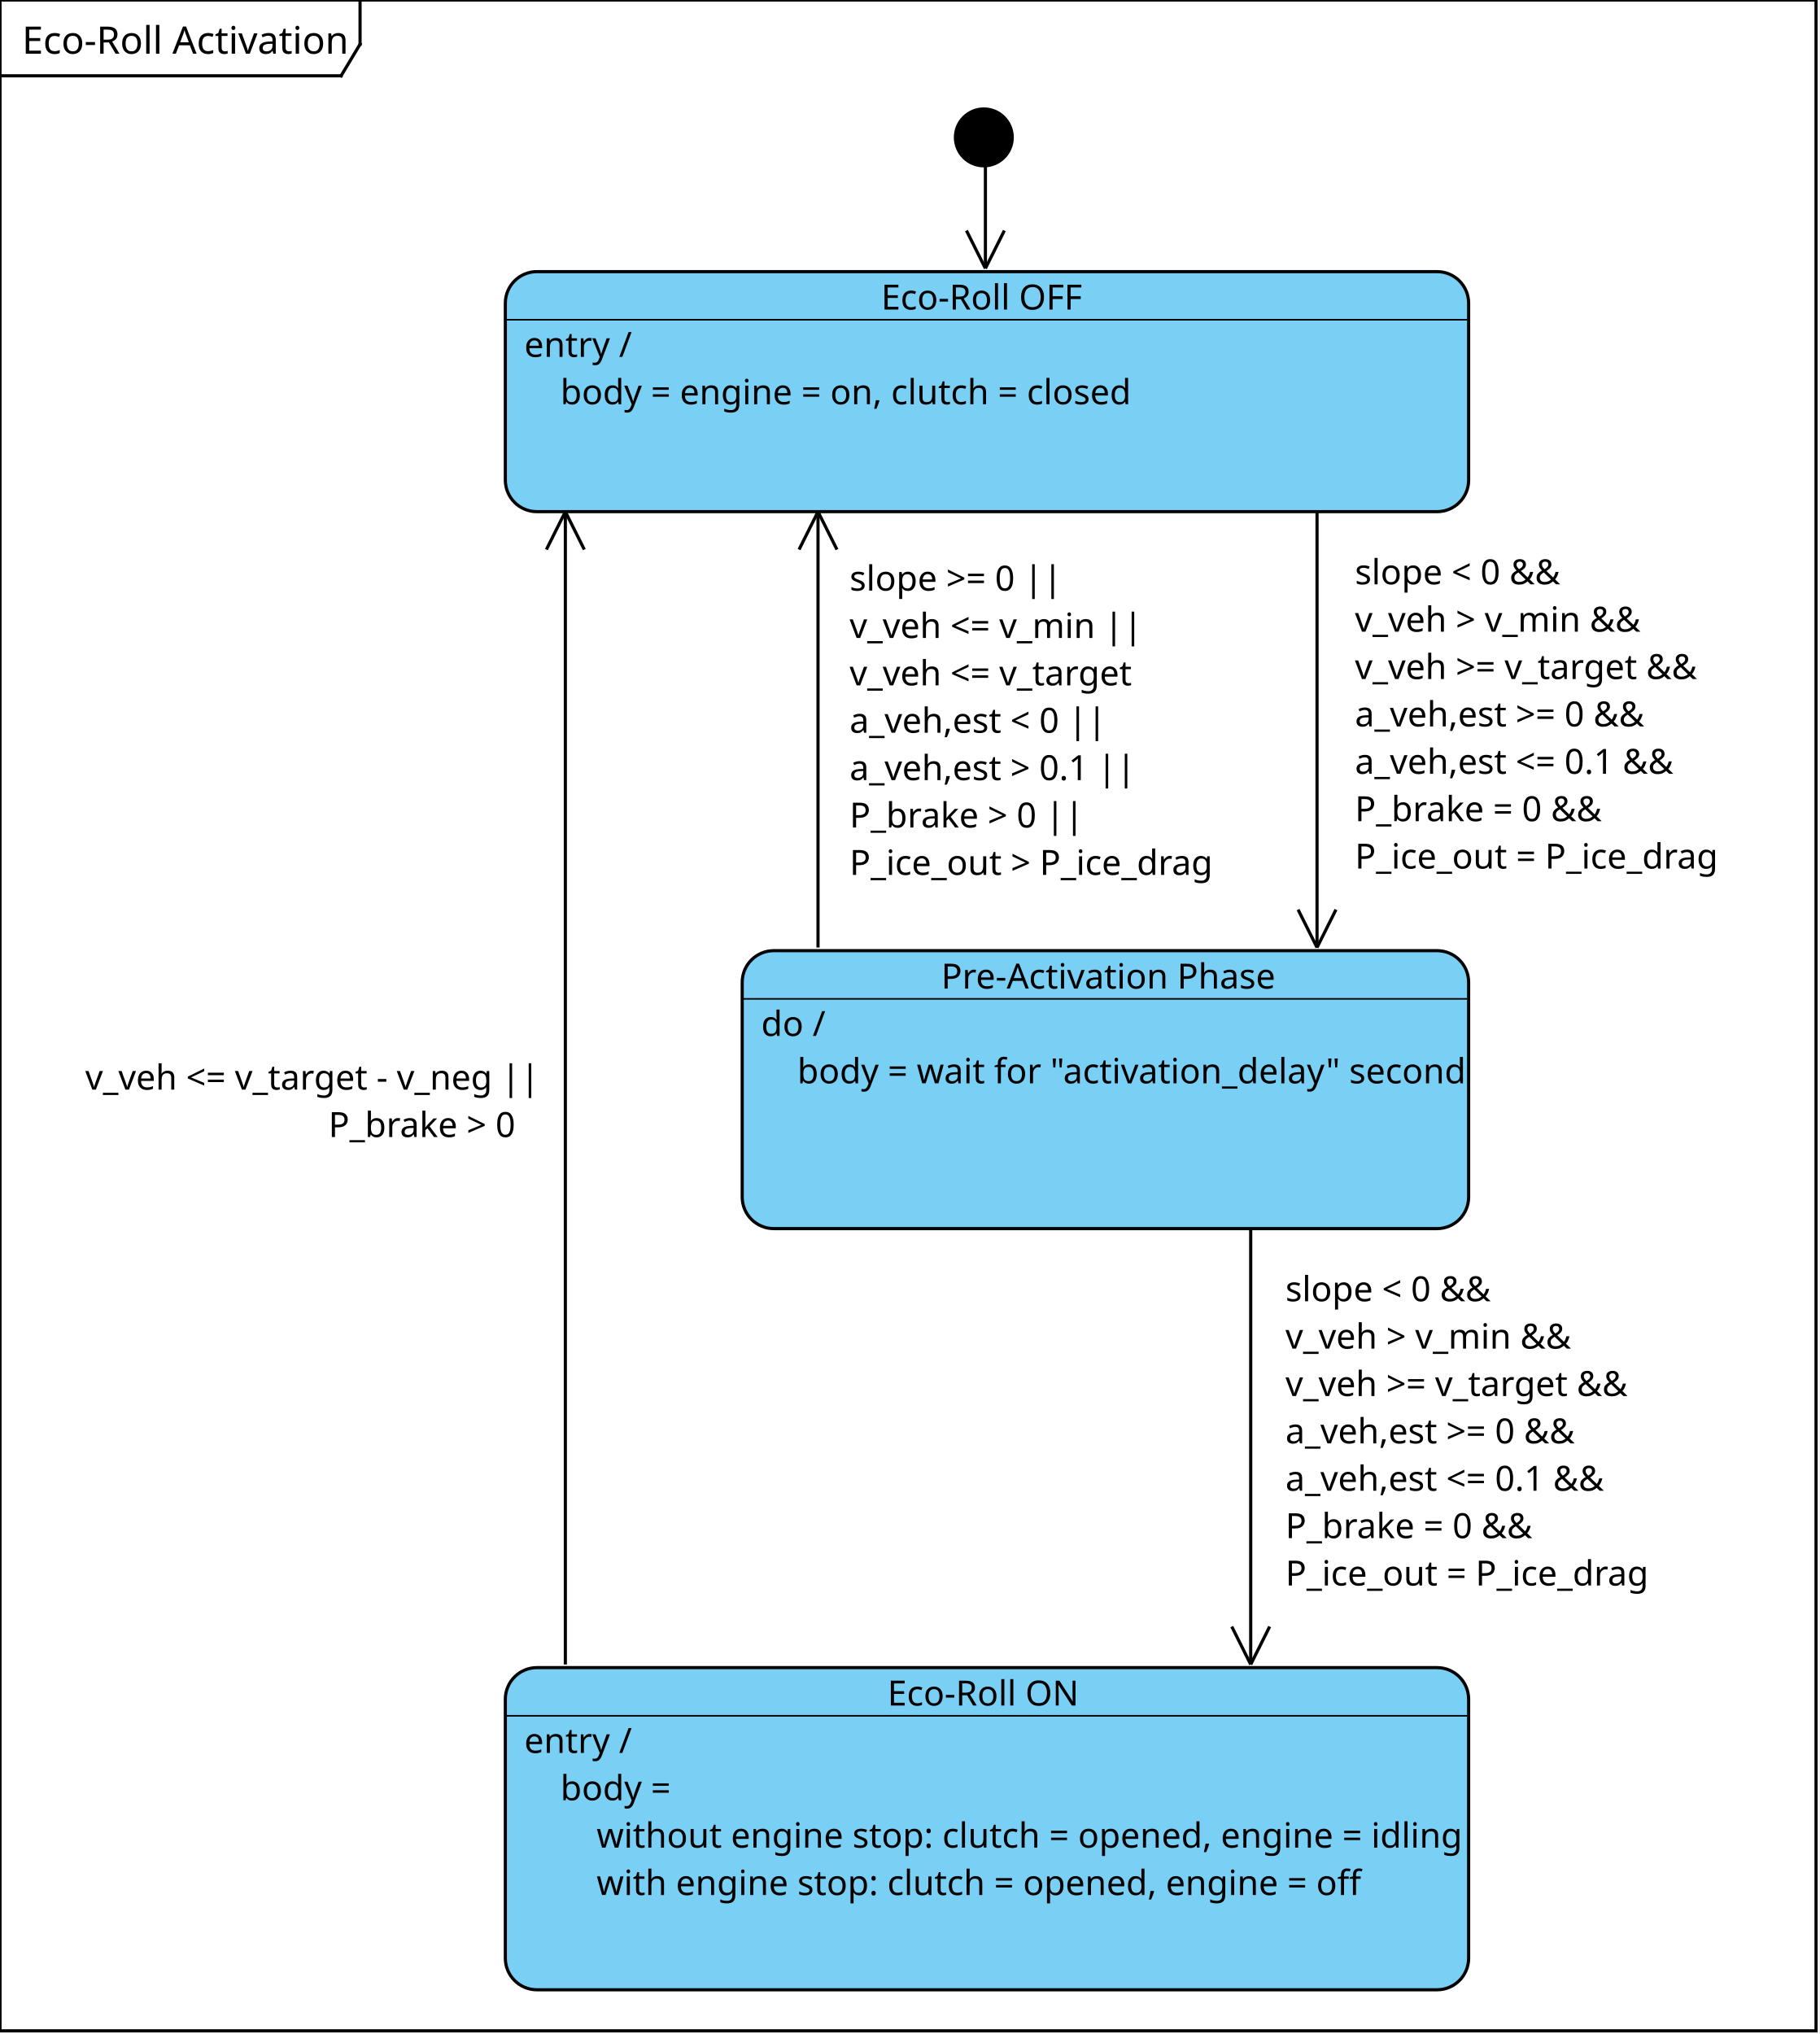
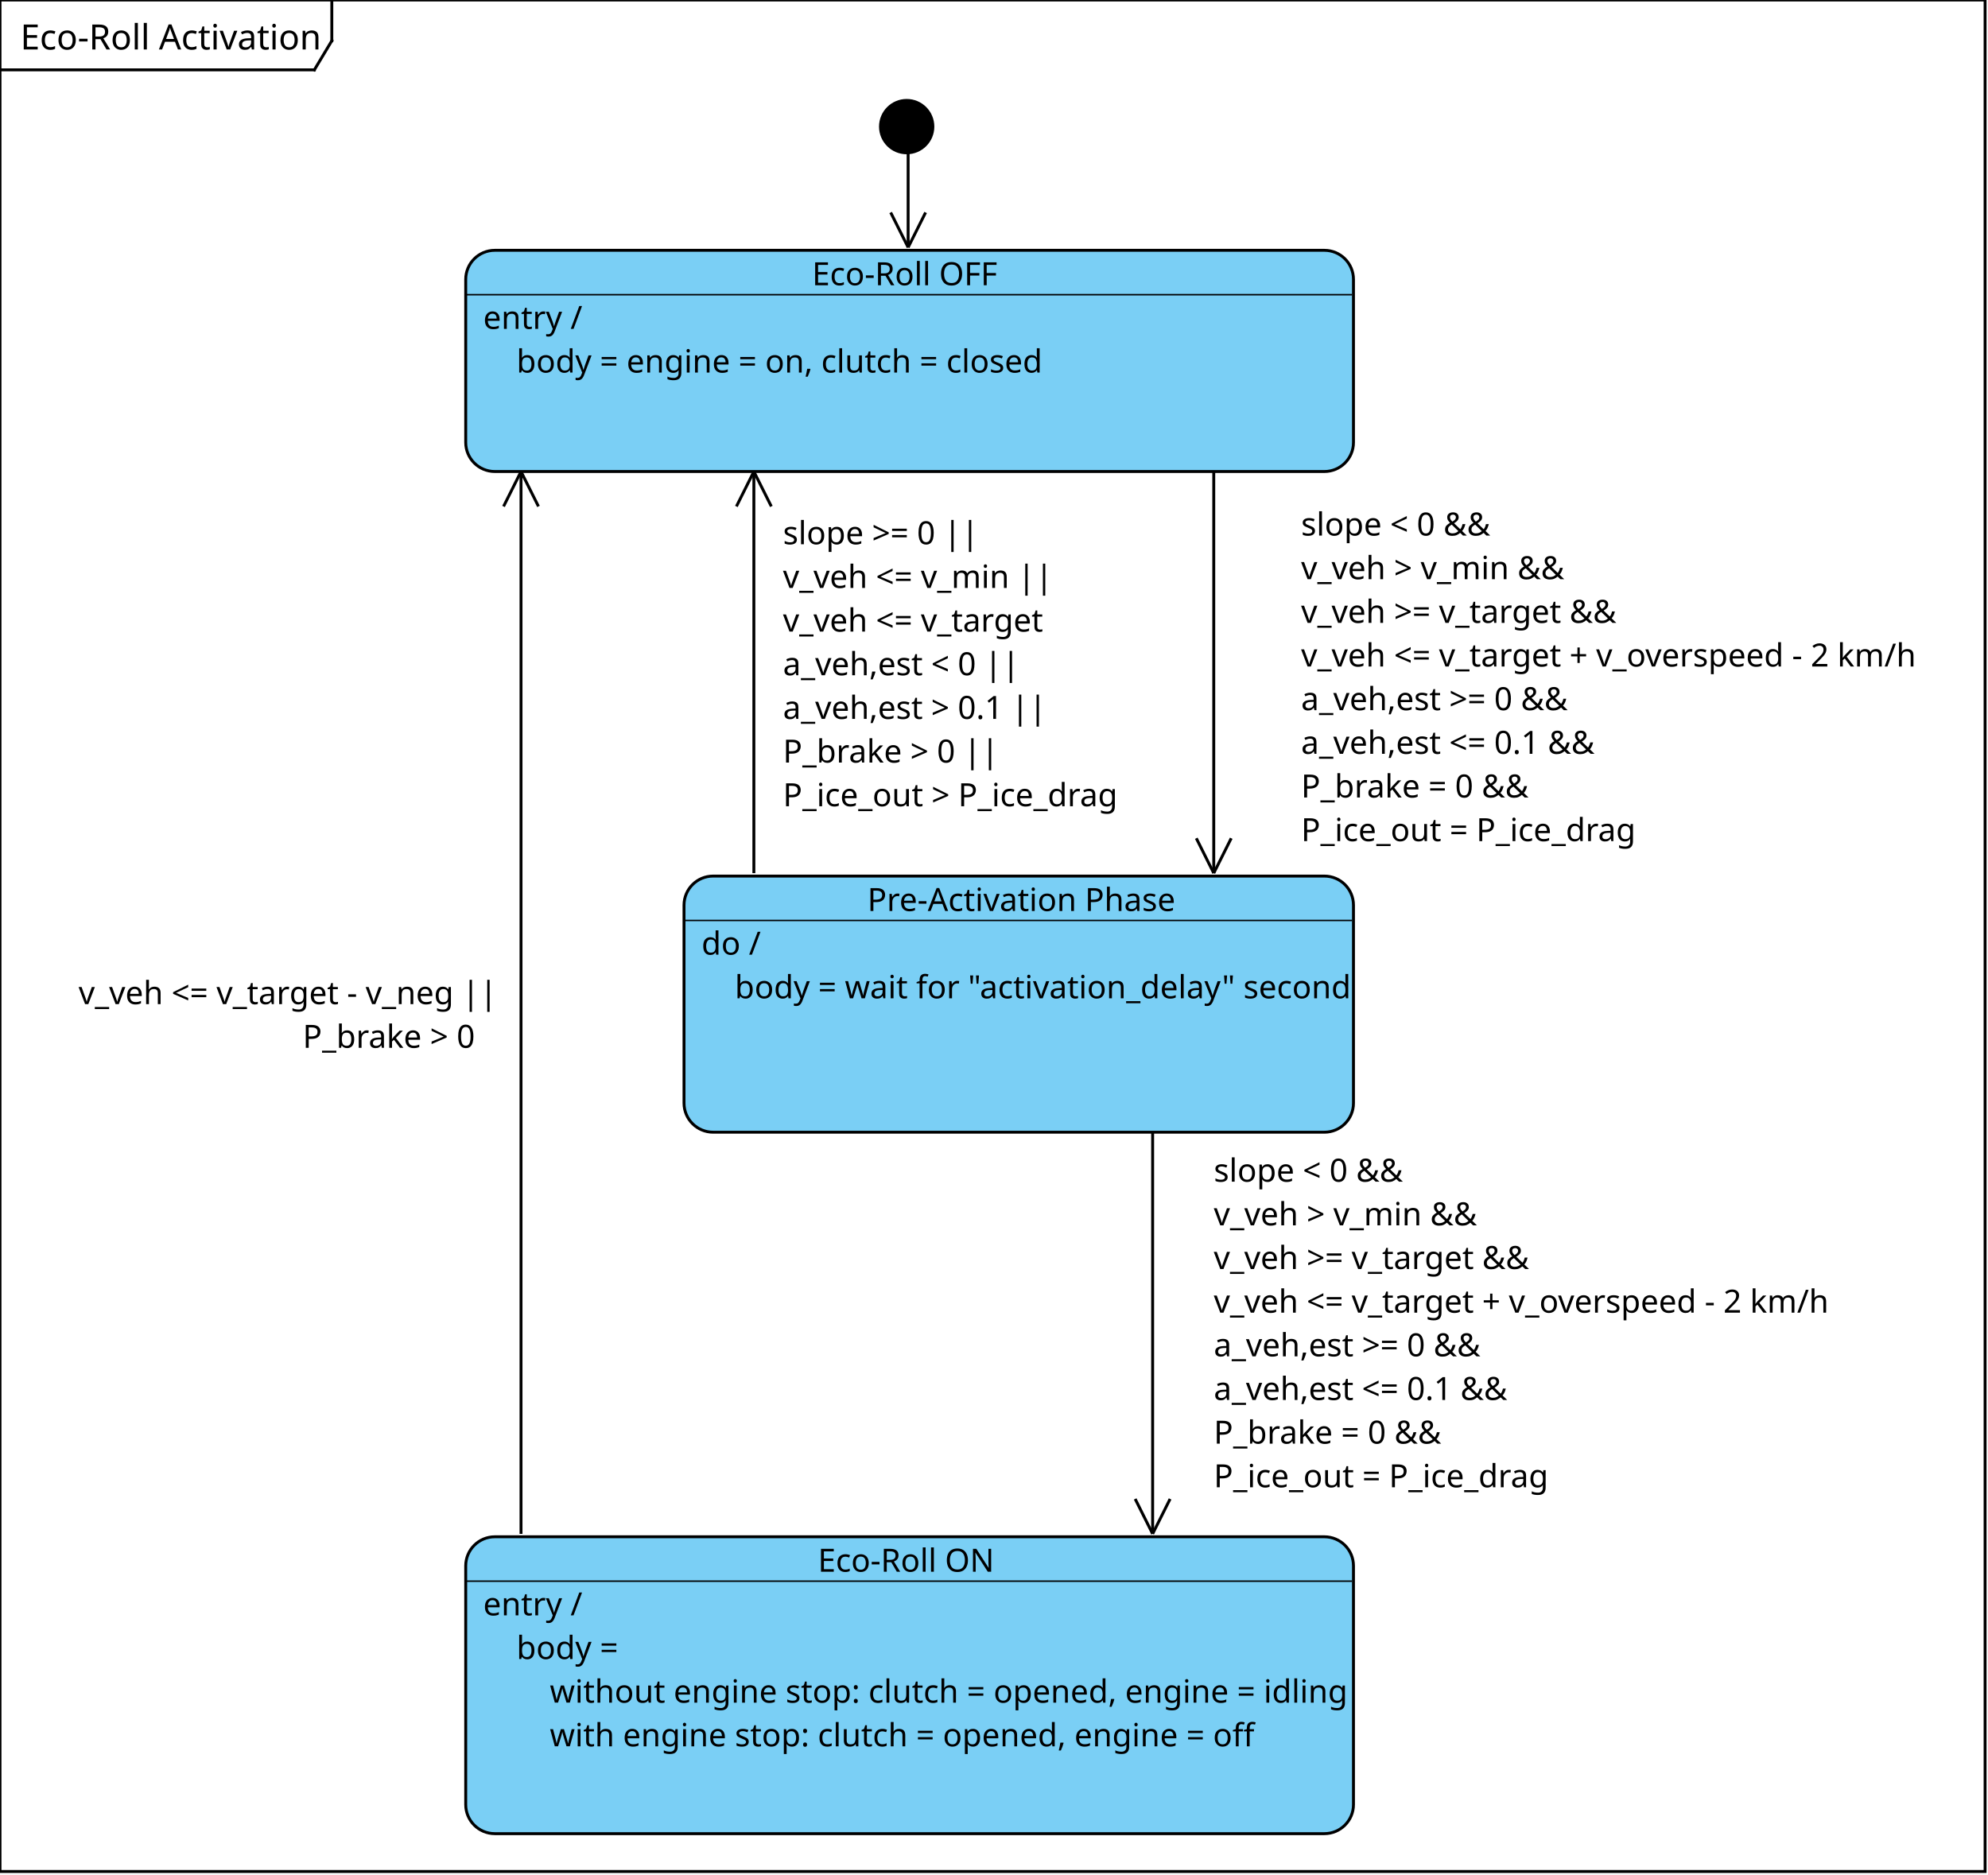
- <svg xmlns="http://www.w3.org/2000/svg" fill-opacity="0" color-rendering="auto" color-interpolation="auto" text-rendering="auto" stroke="rgb(0,0,0)" stroke-linecap="square" width="576" stroke-miterlimit="10" shape-rendering="auto" stroke-opacity="0" fill="rgb(0,0,0)" stroke-dasharray="none" font-weight="normal" stroke-width="1" height="644" font-family="'Dialog'" font-style="normal" stroke-linejoin="miter" font-size="12px" stroke-dashoffset="0" image-rendering="auto">
+ <svg xmlns="http://www.w3.org/2000/svg" fill-opacity="0" color-rendering="auto" color-interpolation="auto" text-rendering="auto" stroke="rgb(0,0,0)" stroke-linecap="square" width="683" stroke-miterlimit="10" shape-rendering="auto" stroke-opacity="0" fill="rgb(0,0,0)" stroke-dasharray="none" font-weight="normal" stroke-width="1" height="644" font-family="'Dialog'" font-style="normal" stroke-linejoin="miter" font-size="12px" stroke-dashoffset="0" image-rendering="auto">
  <defs id="genericDefs" />
  <g>
    <defs id="defs1">
      <clipPath clipPathUnits="userSpaceOnUse" id="clipPath1">
        <path d="M-7 -7 L31 -7 L31 31 L-7 31 L-7 -7 Z" />
      </clipPath>
      <clipPath clipPathUnits="userSpaceOnUse" id="clipPath2">
        <path d="M-7 -7 L316 -7 L316 87 L-7 87 L-7 -7 Z" />
      </clipPath>
      <clipPath clipPathUnits="userSpaceOnUse" id="clipPath3">
        <path d="M0 0 L0 32 L305 32 L305 0 Z" />
      </clipPath>
      <clipPath clipPathUnits="userSpaceOnUse" id="clipPath4">
        <path d="M-7 -7 L241 -7 L241 99 L-7 99 L-7 -7 Z" />
      </clipPath>
      <clipPath clipPathUnits="userSpaceOnUse" id="clipPath5">
        <path d="M0 0 L0 32 L230 32 L230 0 Z" />
      </clipPath>
      <clipPath clipPathUnits="userSpaceOnUse" id="clipPath6">
        <path d="M-7 -7 L316 -7 L316 113 L-7 113 L-7 -7 Z" />
      </clipPath>
      <clipPath clipPathUnits="userSpaceOnUse" id="clipPath7">
        <path d="M0 0 L0 62 L305 62 L305 0 Z" />
      </clipPath>
      <clipPath clipPathUnits="userSpaceOnUse" id="clipPath8">
        <path d="M-305 -15 L610 -15 L610 30 L-305 30 L-305 -15 Z" />
      </clipPath>
      <clipPath clipPathUnits="userSpaceOnUse" id="clipPath9">
        <path d="M-230 -15 L460 -15 L460 30 L-230 30 L-230 -15 Z" />
      </clipPath>
      <clipPath clipPathUnits="userSpaceOnUse" id="clipPath10">
        <path d="M0 0 L104 0 L104 242 L0 242 L0 0 Z" />
      </clipPath>
      <clipPath clipPathUnits="userSpaceOnUse" id="clipPath11">
-         <path d="M0 0 L0 63 L35 63 L35 168 L0 168 L0 242 L104 242 L104 166 L57 166 L57 61 L104 61 L104 0 Z" />
+         <path d="M0 0 L0 63 L35 63 L35 168 L0 168 L0 242 L104 242 L104 180 L75 180 L75 60 L104 60 L104 0 Z" />
      </clipPath>
      <clipPath clipPathUnits="userSpaceOnUse" id="clipPath12">
-         <path d="M0 0 L0 242 L104 242 L104 166 L56 166 L56 61 L104 61 L104 0 Z" />
+         <path d="M0 0 L0 242 L104 242 L104 175 L66 175 L66 55 L104 55 L104 0 Z" />
      </clipPath>
      <clipPath clipPathUnits="userSpaceOnUse" id="clipPath13">
        <path d="M0 0 L0 242 L104 242 L104 168 L55 168 L55 63 L104 63 L104 0 Z" />
      </clipPath>
      <clipPath clipPathUnits="userSpaceOnUse" id="clipPath14">
        <path d="M0 0 L104 0 L104 469 L0 469 L0 0 Z" />
      </clipPath>
      <clipPath clipPathUnits="userSpaceOnUse" id="clipPath15">
        <path d="M0 0 L0 221 L40 221 L40 251 L0 251 L0 469 L104 469 L104 0 Z" />
      </clipPath>
      <clipPath clipPathUnits="userSpaceOnUse" id="clipPath16">
        <path d="M0 0 L104 0 L104 137 L0 137 L0 0 Z" />
      </clipPath>
      <clipPath clipPathUnits="userSpaceOnUse" id="clipPath17">
        <path d="M0 0 L0 137 L104 137 L104 0 Z" />
      </clipPath>
      <clipPath clipPathUnits="userSpaceOnUse" id="clipPath18">
        <path d="M-157 -30 L314 -30 L314 60 L-157 60 L-157 -30 Z" />
      </clipPath>
      <clipPath clipPathUnits="userSpaceOnUse" id="clipPath19">
        <path d="M-138 -105 L276 -105 L276 210 L-138 210 L-138 -105 Z" />
      </clipPath>
+       <clipPath clipPathUnits="userSpaceOnUse" id="clipPath20">
+         <path d="M-227 -120 L454 -120 L454 240 L-227 240 L-227 -120 Z" />
+       </clipPath>
    </defs>
    <g fill="white" text-rendering="geometricPrecision" fill-opacity="1" stroke-opacity="1" stroke="white">
-       <rect x="0" width="576" height="644" y="0" stroke="none" />
-       <rect x="377" y="88" transform="translate(-377,-88)" fill="none" width="575" image-rendering="optimizeQuality" height="643" stroke="black" />
+       <rect x="0" width="683" height="644" y="0" stroke="none" />
+       <rect x="377" y="88" transform="translate(-377,-88)" fill="none" width="682" image-rendering="optimizeQuality" height="643" stroke="black" />
      <text x="384" y="105" transform="translate(-377,-88)" fill="black" image-rendering="optimizeQuality" stroke="none" xml:space="preserve">Eco-Roll Activation</text>
      <line transform="translate(-377,-88)" fill="none" x1="377" x2="485" y1="112" image-rendering="optimizeQuality" y2="112" stroke="black" />
      <line transform="translate(-377,-88)" fill="none" x1="491" x2="491" y1="88" image-rendering="optimizeQuality" y2="102" stroke="black" />
      <line transform="translate(-377,-88)" fill="none" x1="491" x2="485" y1="102" image-rendering="optimizeQuality" y2="112" stroke="black" />
    </g>
    <g font-size="11px" transform="translate(302,34)" fill-opacity="1" fill="black" text-rendering="geometricPrecision" image-rendering="optimizeQuality" font-family="sans-serif" stroke="black" stroke-opacity="1">
      <circle r="9.5" clip-path="url(#clipPath1)" cx="9.5" cy="9.5" stroke="none" />
    </g>
    <g font-size="11px" transform="translate(160,86)" fill-opacity="1" fill="rgb(122,207,245)" text-rendering="geometricPrecision" image-rendering="optimizeQuality" font-family="sans-serif" stroke="rgb(122,207,245)" stroke-opacity="1">
      <rect x="0" y="0" clip-path="url(#clipPath2)" width="305" rx="10" ry="10" height="76" stroke="none" />
    </g>
    <g stroke-linecap="butt" font-size="11px" transform="translate(160,86)" fill-opacity="1" fill="black" text-rendering="geometricPrecision" image-rendering="optimizeQuality" font-family="sans-serif" stroke-linejoin="round" stroke="black" stroke-opacity="1" stroke-miterlimit="0">
      <rect x="0" y="0" clip-path="url(#clipPath2)" fill="none" width="305" rx="10" ry="10" height="76" />
    </g>
    <g font-size="11px" transform="translate(160,101)" fill-opacity="1" fill="black" text-rendering="geometricPrecision" image-rendering="optimizeQuality" font-family="sans-serif" stroke="black" stroke-opacity="1">
      <text x="6" xml:space="preserve" y="12" clip-path="url(#clipPath3)" stroke="none">entry / </text>
      <text x="6" xml:space="preserve" y="27" clip-path="url(#clipPath3)" stroke="none">    body = engine = on, clutch = closed</text>
    </g>
    <g font-size="11px" transform="translate(160,101)" fill-opacity="1" fill="black" text-rendering="geometricPrecision" image-rendering="optimizeQuality" font-family="sans-serif" stroke="black" stroke-opacity="1">
      <line y2="0" fill="none" x1="0" clip-path="url(#clipPath3)" x2="304" y1="0" />
    </g>
    <g font-size="11px" transform="translate(235,301)" fill-opacity="1" fill="rgb(122,207,245)" text-rendering="geometricPrecision" image-rendering="optimizeQuality" font-family="sans-serif" stroke="rgb(122,207,245)" stroke-opacity="1">
      <rect x="0" y="0" clip-path="url(#clipPath4)" width="230" rx="10" ry="10" height="88" stroke="none" />
    </g>
    <g stroke-linecap="butt" font-size="11px" transform="translate(235,301)" fill-opacity="1" fill="black" text-rendering="geometricPrecision" image-rendering="optimizeQuality" font-family="sans-serif" stroke-linejoin="round" stroke="black" stroke-opacity="1" stroke-miterlimit="0">
      <rect x="0" y="0" clip-path="url(#clipPath4)" fill="none" width="230" rx="10" ry="10" height="88" />
    </g>
    <g font-size="11px" transform="translate(235,316)" fill-opacity="1" fill="black" text-rendering="geometricPrecision" image-rendering="optimizeQuality" font-family="sans-serif" stroke="black" stroke-opacity="1">
      <text x="6" xml:space="preserve" y="12" clip-path="url(#clipPath5)" stroke="none">do / </text>
      <text x="6" xml:space="preserve" y="27" clip-path="url(#clipPath5)" stroke="none">    body = wait for "activation_delay" seconds</text>
    </g>
    <g font-size="11px" transform="translate(235,316)" fill-opacity="1" fill="black" text-rendering="geometricPrecision" image-rendering="optimizeQuality" font-family="sans-serif" stroke="black" stroke-opacity="1">
      <line y2="0" fill="none" x1="0" clip-path="url(#clipPath5)" x2="229" y1="0" />
    </g>
    <g font-size="11px" transform="translate(160,528)" fill-opacity="1" fill="rgb(122,207,245)" text-rendering="geometricPrecision" image-rendering="optimizeQuality" font-family="sans-serif" stroke="rgb(122,207,245)" stroke-opacity="1">
      <rect x="0" y="0" clip-path="url(#clipPath6)" width="305" rx="10" ry="10" height="102" stroke="none" />
    </g>
    <g stroke-linecap="butt" font-size="11px" transform="translate(160,528)" fill-opacity="1" fill="black" text-rendering="geometricPrecision" image-rendering="optimizeQuality" font-family="sans-serif" stroke-linejoin="round" stroke="black" stroke-opacity="1" stroke-miterlimit="0">
      <rect x="0" y="0" clip-path="url(#clipPath6)" fill="none" width="305" rx="10" ry="10" height="102" />
    </g>
    <g font-size="11px" transform="translate(160,543)" fill-opacity="1" fill="black" text-rendering="geometricPrecision" image-rendering="optimizeQuality" font-family="sans-serif" stroke="black" stroke-opacity="1">
      <text x="6" xml:space="preserve" y="12" clip-path="url(#clipPath7)" stroke="none">entry / </text>
      <text x="6" xml:space="preserve" y="27" clip-path="url(#clipPath7)" stroke="none">    body = </text>
      <text x="6" xml:space="preserve" y="42" clip-path="url(#clipPath7)" stroke="none">        without engine stop: clutch = opened, engine = idling</text>
      <text x="6" xml:space="preserve" y="57" clip-path="url(#clipPath7)" stroke="none">        with engine stop: clutch = opened, engine = off</text>
    </g>
    <g font-size="11px" transform="translate(160,543)" fill-opacity="1" fill="black" text-rendering="geometricPrecision" image-rendering="optimizeQuality" font-family="sans-serif" stroke="black" stroke-opacity="1">
      <line y2="0" fill="none" x1="0" clip-path="url(#clipPath7)" x2="304" y1="0" />
    </g>
    <g font-size="11px" transform="translate(160,86)" fill-opacity="1" fill="black" text-rendering="geometricPrecision" image-rendering="optimizeQuality" font-family="sans-serif" stroke="black" stroke-opacity="1">
      <text x="119" xml:space="preserve" y="12" clip-path="url(#clipPath8)" stroke="none">Eco-Roll OFF</text>
    </g>
    <g font-size="11px" transform="translate(235,301)" fill-opacity="1" fill="black" text-rendering="geometricPrecision" image-rendering="optimizeQuality" font-family="sans-serif" stroke="black" stroke-opacity="1">
      <text x="63" xml:space="preserve" y="12" clip-path="url(#clipPath9)" stroke="none">Pre-Activation Phase</text>
    </g>
    <g font-size="11px" transform="translate(160,528)" fill-opacity="1" fill="black" text-rendering="geometricPrecision" image-rendering="optimizeQuality" font-family="sans-serif" stroke="black" stroke-opacity="1">
      <text x="121" xml:space="preserve" y="12" clip-path="url(#clipPath8)" stroke="none">Eco-Roll ON</text>
    </g>
    <g stroke-linecap="butt" font-size="11px" transform="translate(367,112)" fill-opacity="1" fill="black" text-rendering="geometricPrecision" image-rendering="optimizeQuality" font-family="sans-serif" stroke-linejoin="round" stroke="black" stroke-opacity="1">
      <line y2="188" fill="none" x1="50" clip-path="url(#clipPath11)" x2="50" y1="50" />
      <line y2="176" fill="none" x1="50" clip-path="url(#clipPath11)" x2="56" y1="188" />
      <line y2="176" fill="none" x1="50" clip-path="url(#clipPath11)" x2="44" y1="188" />
    </g>
    <g stroke-linecap="butt" font-size="11px" transform="translate(346,339)" fill-opacity="1" fill="black" text-rendering="geometricPrecision" image-rendering="optimizeQuality" font-family="sans-serif" stroke-linejoin="round" stroke="black" stroke-opacity="1">
      <line y2="188" fill="none" x1="50" clip-path="url(#clipPath12)" x2="50" y1="50" />
      <line y2="176" fill="none" x1="50" clip-path="url(#clipPath12)" x2="56" y1="188" />
      <line y2="176" fill="none" x1="50" clip-path="url(#clipPath12)" x2="44" y1="188" />
    </g>
    <g stroke-linecap="butt" font-size="11px" transform="translate(209,112)" fill-opacity="1" fill="black" text-rendering="geometricPrecision" image-rendering="optimizeQuality" font-family="sans-serif" stroke-linejoin="round" stroke="black" stroke-opacity="1">
      <line y2="50" fill="none" x1="50" clip-path="url(#clipPath13)" x2="50" y1="188" />
      <line y2="62" fill="none" x1="50" clip-path="url(#clipPath13)" x2="44" y1="50" />
      <line y2="62" fill="none" x1="50" clip-path="url(#clipPath13)" x2="56" y1="50" />
    </g>
    <g stroke-linecap="butt" font-size="11px" transform="translate(129,112)" fill-opacity="1" fill="black" text-rendering="geometricPrecision" image-rendering="optimizeQuality" font-family="sans-serif" stroke-linejoin="round" stroke="black" stroke-opacity="1">
      <line y2="50" fill="none" x1="50" clip-path="url(#clipPath15)" x2="50" y1="415" />
      <line y2="62" fill="none" x1="50" clip-path="url(#clipPath15)" x2="44" y1="50" />
      <line y2="62" fill="none" x1="50" clip-path="url(#clipPath15)" x2="56" y1="50" />
    </g>
    <g stroke-linecap="butt" font-size="11px" transform="translate(262,2)" fill-opacity="1" fill="black" text-rendering="geometricPrecision" image-rendering="optimizeQuality" font-family="sans-serif" stroke-linejoin="round" stroke="black" stroke-opacity="1">
      <line y2="83" fill="none" x1="50" clip-path="url(#clipPath17)" x2="50" y1="50" />
      <line y2="71" fill="none" x1="50" clip-path="url(#clipPath17)" x2="56" y1="83" />
      <line y2="71" fill="none" x1="50" clip-path="url(#clipPath17)" x2="44" y1="83" />
    </g>
    <g font-size="11px" transform="translate(12,333)" fill-opacity="1" fill="black" text-rendering="geometricPrecision" image-rendering="optimizeQuality" font-family="sans-serif" stroke="black" stroke-opacity="1">
      <text x="15" xml:space="preserve" y="12" clip-path="url(#clipPath18)" stroke="none">v_veh &lt;= v_target - v_neg ||</text>
      <text x="92" xml:space="preserve" y="27" clip-path="url(#clipPath18)" stroke="none">P_brake &gt; 0</text>
    </g>
    <g font-size="11px" transform="translate(264,175)" fill-opacity="1" fill="black" text-rendering="geometricPrecision" image-rendering="optimizeQuality" font-family="sans-serif" stroke="black" stroke-opacity="1">
      <text x="5" xml:space="preserve" y="12" clip-path="url(#clipPath19)" stroke="none">slope &gt;= 0 ||</text>
      <text x="5" xml:space="preserve" y="27" clip-path="url(#clipPath19)" stroke="none">v_veh &lt;= v_min ||</text>
      <text x="5" xml:space="preserve" y="42" clip-path="url(#clipPath19)" stroke="none">v_veh &lt;= v_target</text>
      <text x="5" xml:space="preserve" y="57" clip-path="url(#clipPath19)" stroke="none">a_veh,est &lt; 0 ||</text>
      <text x="5" xml:space="preserve" y="72" clip-path="url(#clipPath19)" stroke="none">a_veh,est &gt; 0.1 ||</text>
      <text x="5" xml:space="preserve" y="87" clip-path="url(#clipPath19)" stroke="none">P_brake &gt; 0 ||</text>
      <text x="5" xml:space="preserve" y="102" clip-path="url(#clipPath19)" stroke="none">P_ice_out &gt; P_ice_drag</text>
    </g>
-     <g font-size="11px" transform="translate(402,400)" fill-opacity="1" fill="black" text-rendering="geometricPrecision" image-rendering="optimizeQuality" font-family="sans-serif" stroke="black" stroke-opacity="1">
-       <text x="5" xml:space="preserve" y="12" clip-path="url(#clipPath19)" stroke="none">slope &lt; 0 &amp;&amp;</text>
-       <text x="5" xml:space="preserve" y="27" clip-path="url(#clipPath19)" stroke="none">v_veh &gt; v_min &amp;&amp;</text>
-       <text x="5" xml:space="preserve" y="42" clip-path="url(#clipPath19)" stroke="none">v_veh &gt;= v_target &amp;&amp;</text>
-       <text x="5" xml:space="preserve" y="57" clip-path="url(#clipPath19)" stroke="none">a_veh,est &gt;= 0 &amp;&amp;</text>
-       <text x="5" xml:space="preserve" y="72" clip-path="url(#clipPath19)" stroke="none">a_veh,est &lt;= 0.1 &amp;&amp;</text>
-       <text x="5" xml:space="preserve" y="87" clip-path="url(#clipPath19)" stroke="none">P_brake = 0 &amp;&amp;</text>
-       <text x="5" xml:space="preserve" y="102" clip-path="url(#clipPath19)" stroke="none">P_ice_out = P_ice_drag</text>
+     <g font-size="11px" transform="translate(412,394)" fill-opacity="1" fill="black" text-rendering="geometricPrecision" image-rendering="optimizeQuality" font-family="sans-serif" stroke="black" stroke-opacity="1">
+       <text x="5" xml:space="preserve" y="12" clip-path="url(#clipPath20)" stroke="none">slope &lt; 0 &amp;&amp;</text>
+       <text x="5" xml:space="preserve" y="27" clip-path="url(#clipPath20)" stroke="none">v_veh &gt; v_min &amp;&amp;</text>
+       <text x="5" xml:space="preserve" y="42" clip-path="url(#clipPath20)" stroke="none">v_veh &gt;= v_target &amp;&amp;</text>
+       <text x="5" xml:space="preserve" y="57" clip-path="url(#clipPath20)" stroke="none">v_veh &lt;= v_target + v_overspeed - 2 km/h</text>
+       <text x="5" xml:space="preserve" y="72" clip-path="url(#clipPath20)" stroke="none">a_veh,est &gt;= 0 &amp;&amp;</text>
+       <text x="5" xml:space="preserve" y="87" clip-path="url(#clipPath20)" stroke="none">a_veh,est &lt;= 0.1 &amp;&amp;</text>
+       <text x="5" xml:space="preserve" y="102" clip-path="url(#clipPath20)" stroke="none">P_brake = 0 &amp;&amp;</text>
+       <text x="5" xml:space="preserve" y="117" clip-path="url(#clipPath20)" stroke="none">P_ice_out = P_ice_drag</text>
    </g>
-     <g font-size="11px" transform="translate(424,173)" fill-opacity="1" fill="black" text-rendering="geometricPrecision" image-rendering="optimizeQuality" font-family="sans-serif" stroke="black" stroke-opacity="1">
-       <text x="5" xml:space="preserve" y="12" clip-path="url(#clipPath19)" stroke="none">slope &lt; 0 &amp;&amp;</text>
-       <text x="5" xml:space="preserve" y="27" clip-path="url(#clipPath19)" stroke="none">v_veh &gt; v_min &amp;&amp;</text>
-       <text x="5" xml:space="preserve" y="42" clip-path="url(#clipPath19)" stroke="none">v_veh &gt;= v_target &amp;&amp;</text>
-       <text x="5" xml:space="preserve" y="57" clip-path="url(#clipPath19)" stroke="none">a_veh,est &gt;= 0 &amp;&amp;</text>
-       <text x="5" xml:space="preserve" y="72" clip-path="url(#clipPath19)" stroke="none">a_veh,est &lt;= 0.1 &amp;&amp;</text>
-       <text x="5" xml:space="preserve" y="87" clip-path="url(#clipPath19)" stroke="none">P_brake = 0 &amp;&amp;</text>
-       <text x="5" xml:space="preserve" y="102" clip-path="url(#clipPath19)" stroke="none">P_ice_out = P_ice_drag</text>
+     <g font-size="11px" transform="translate(442,172)" fill-opacity="1" fill="black" text-rendering="geometricPrecision" image-rendering="optimizeQuality" font-family="sans-serif" stroke="black" stroke-opacity="1">
+       <text x="5" xml:space="preserve" y="12" clip-path="url(#clipPath20)" stroke="none">slope &lt; 0 &amp;&amp;</text>
+       <text x="5" xml:space="preserve" y="27" clip-path="url(#clipPath20)" stroke="none">v_veh &gt; v_min &amp;&amp;</text>
+       <text x="5" xml:space="preserve" y="42" clip-path="url(#clipPath20)" stroke="none">v_veh &gt;= v_target &amp;&amp;</text>
+       <text x="5" xml:space="preserve" y="57" clip-path="url(#clipPath20)" stroke="none">v_veh &lt;= v_target + v_overspeed - 2 km/h</text>
+       <text x="5" xml:space="preserve" y="72" clip-path="url(#clipPath20)" stroke="none">a_veh,est &gt;= 0 &amp;&amp;</text>
+       <text x="5" xml:space="preserve" y="87" clip-path="url(#clipPath20)" stroke="none">a_veh,est &lt;= 0.1 &amp;&amp;</text>
+       <text x="5" xml:space="preserve" y="102" clip-path="url(#clipPath20)" stroke="none">P_brake = 0 &amp;&amp;</text>
+       <text x="5" xml:space="preserve" y="117" clip-path="url(#clipPath20)" stroke="none">P_ice_out = P_ice_drag</text>
    </g>
  </g>
</svg>
